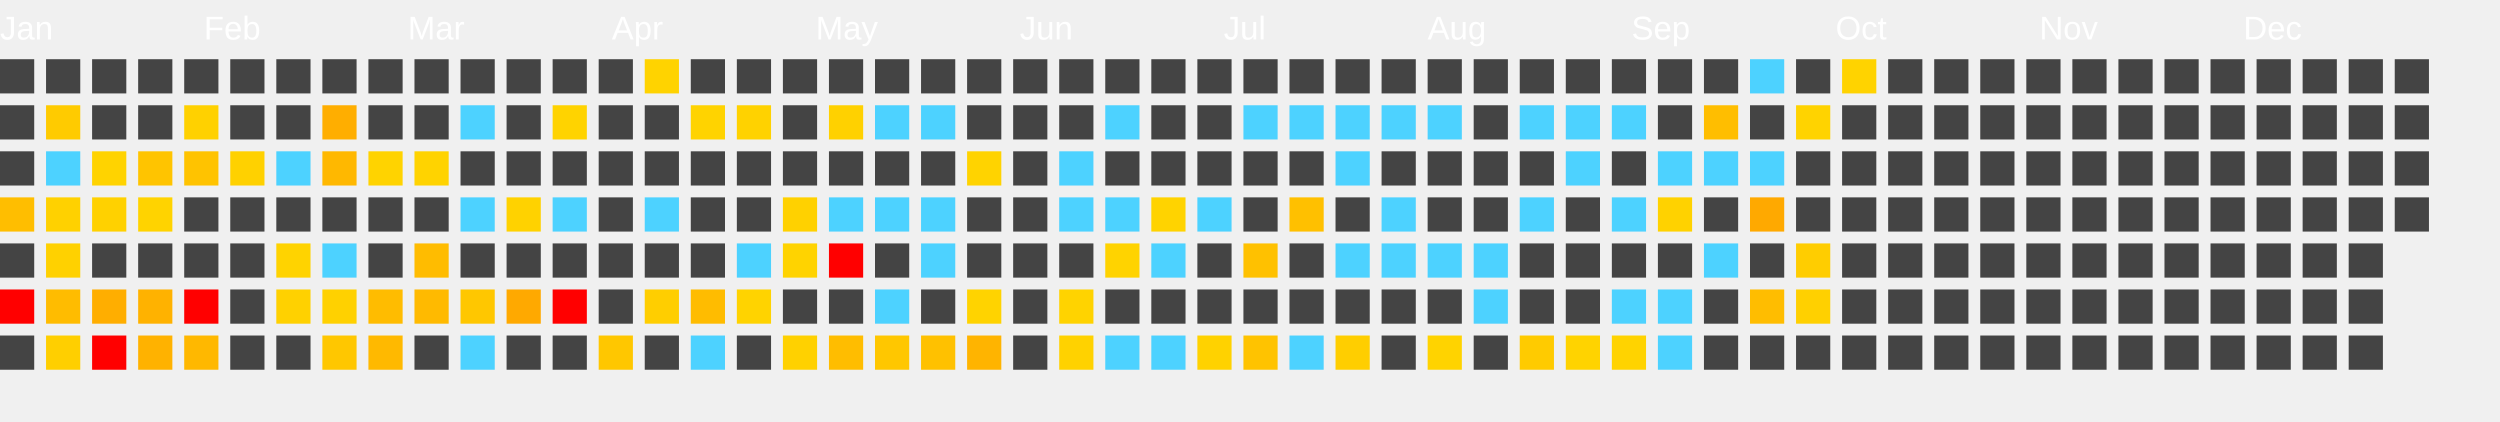
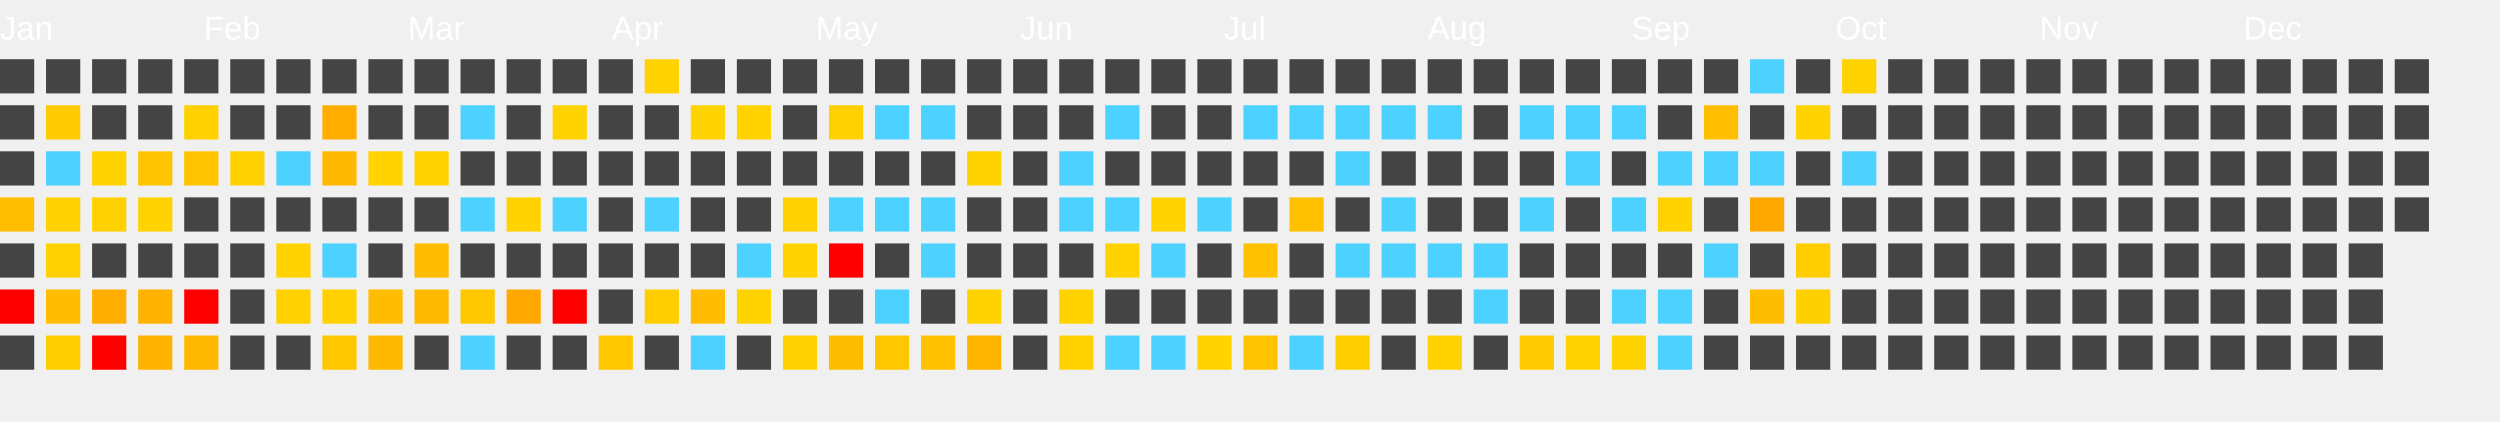
<svg xmlns="http://www.w3.org/2000/svg" baseProfile="full" height="32mm" version="1.1" viewBox="0,0,190,32" width="190mm">
  <defs />
  <rect fill="none" height="32" width="190" x="0" y="0" />
  <text fill="#FFFFFF" style="font-size:2.5px; font-family:Arial" x="0.0" y="3.0">Jan</text>
  <text fill="#FFFFFF" style="font-size:2.5px; font-family:Arial" x="15.5" y="3.0">Feb</text>
  <text fill="#FFFFFF" style="font-size:2.5px; font-family:Arial" x="31.0" y="3.0">Mar</text>
  <text fill="#FFFFFF" style="font-size:2.5px; font-family:Arial" x="46.5" y="3.0">Apr</text>
  <text fill="#FFFFFF" style="font-size:2.5px; font-family:Arial" x="62.0" y="3.0">May</text>
  <text fill="#FFFFFF" style="font-size:2.5px; font-family:Arial" x="77.5" y="3.0">Jun</text>
  <text fill="#FFFFFF" style="font-size:2.5px; font-family:Arial" x="93.0" y="3.0">Jul</text>
  <text fill="#FFFFFF" style="font-size:2.5px; font-family:Arial" x="108.5" y="3.0">Aug</text>
  <text fill="#FFFFFF" style="font-size:2.5px; font-family:Arial" x="124.0" y="3.0">Sep</text>
  <text fill="#FFFFFF" style="font-size:2.5px; font-family:Arial" x="139.5" y="3.0">Oct</text>
  <text fill="#FFFFFF" style="font-size:2.5px; font-family:Arial" x="155.0" y="3.0">Nov</text>
  <text fill="#FFFFFF" style="font-size:2.5px; font-family:Arial" x="170.5" y="3.0">Dec</text>
  <rect fill="#444444" height="2.6" width="2.6" x="0.0" y="4.5" />
  <rect fill="#444444" height="2.6" width="2.6" x="0.0" y="8.0" />
  <rect fill="#444444" height="2.6" width="2.6" x="0.0" y="11.5" />
  <rect fill="#ffbe00" height="2.6" width="2.6" x="0.0" y="15.0" />
  <rect fill="#444444" height="2.6" width="2.6" x="0.0" y="18.5" />
  <rect fill="red" height="2.6" width="2.6" x="0.0" y="22.0" />
  <rect fill="#444444" height="2.6" width="2.6" x="0.0" y="25.5" />
  <rect fill="#444444" height="2.6" width="2.6" x="3.5" y="4.5" />
  <rect fill="#ffcb00" height="2.6" width="2.6" x="3.5" y="8.0" />
  <rect fill="#4dd2ff" height="2.6" width="2.6" x="3.5" y="11.5" />
  <rect fill="#ffd100" height="2.6" width="2.6" x="3.5" y="15.0" />
  <rect fill="#ffd100" height="2.6" width="2.6" x="3.5" y="18.5" />
  <rect fill="#ffbc00" height="2.6" width="2.6" x="3.5" y="22.0" />
  <rect fill="#ffcf00" height="2.6" width="2.6" x="3.5" y="25.5" />
  <rect fill="#444444" height="2.6" width="2.6" x="7.0" y="4.5" />
  <rect fill="#444444" height="2.6" width="2.6" x="7.0" y="8.0" />
  <rect fill="#ffd300" height="2.6" width="2.6" x="7.0" y="11.5" />
  <rect fill="#ffd100" height="2.6" width="2.6" x="7.0" y="15.0" />
  <rect fill="#444444" height="2.6" width="2.6" x="7.0" y="18.5" />
  <rect fill="#ffae00" height="2.6" width="2.6" x="7.0" y="22.0" />
  <rect fill="red" height="2.6" width="2.6" x="7.0" y="25.5" />
  <rect fill="#444444" height="2.6" width="2.6" x="10.5" y="4.5" />
  <rect fill="#444444" height="2.6" width="2.6" x="10.5" y="8.0" />
  <rect fill="#ffc400" height="2.6" width="2.6" x="10.5" y="11.5" />
  <rect fill="#ffd300" height="2.6" width="2.6" x="10.5" y="15.0" />
  <rect fill="#444444" height="2.6" width="2.6" x="10.5" y="18.5" />
  <rect fill="#ffb200" height="2.6" width="2.6" x="10.5" y="22.0" />
  <rect fill="#ffb200" height="2.6" width="2.6" x="10.5" y="25.5" />
  <rect fill="#444444" height="2.6" width="2.6" x="14.0" y="4.5" />
  <rect fill="#ffd100" height="2.6" width="2.6" x="14.0" y="8.0" />
  <rect fill="#ffc300" height="2.6" width="2.6" x="14.0" y="11.5" />
  <rect fill="#444444" height="2.6" width="2.6" x="14.0" y="15.0" />
  <rect fill="#444444" height="2.6" width="2.6" x="14.0" y="18.5" />
  <rect fill="red" height="2.6" width="2.6" x="14.0" y="22.0" />
  <rect fill="#ffb800" height="2.6" width="2.6" x="14.0" y="25.5" />
  <rect fill="#444444" height="2.6" width="2.6" x="17.5" y="4.5" />
  <rect fill="#444444" height="2.6" width="2.6" x="17.5" y="8.0" />
  <rect fill="#ffd100" height="2.6" width="2.6" x="17.5" y="11.5" />
  <rect fill="#444444" height="2.6" width="2.6" x="17.5" y="15.0" />
  <rect fill="#444444" height="2.6" width="2.6" x="17.5" y="18.5" />
  <rect fill="#444444" height="2.6" width="2.6" x="17.5" y="22.0" />
  <rect fill="#444444" height="2.6" width="2.6" x="17.5" y="25.5" />
  <rect fill="#444444" height="2.6" width="2.6" x="21.0" y="4.5" />
  <rect fill="#444444" height="2.6" width="2.6" x="21.0" y="8.0" />
  <rect fill="#4dd2ff" height="2.6" width="2.6" x="21.0" y="11.5" />
  <rect fill="#444444" height="2.6" width="2.6" x="21.0" y="15.0" />
  <rect fill="#ffd300" height="2.6" width="2.6" x="21.0" y="18.5" />
  <rect fill="#ffd100" height="2.6" width="2.6" x="21.0" y="22.0" />
  <rect fill="#444444" height="2.6" width="2.6" x="21.0" y="25.5" />
  <rect fill="#444444" height="2.6" width="2.6" x="24.5" y="4.5" />
  <rect fill="#ffae00" height="2.6" width="2.6" x="24.5" y="8.0" />
  <rect fill="#ffb800" height="2.6" width="2.6" x="24.5" y="11.5" />
  <rect fill="#444444" height="2.6" width="2.6" x="24.5" y="15.0" />
  <rect fill="#4dd2ff" height="2.6" width="2.6" x="24.5" y="18.5" />
  <rect fill="#ffd100" height="2.6" width="2.6" x="24.5" y="22.0" />
  <rect fill="#ffc700" height="2.6" width="2.6" x="24.5" y="25.5" />
  <rect fill="#444444" height="2.6" width="2.6" x="28.0" y="4.5" />
  <rect fill="#444444" height="2.6" width="2.6" x="28.0" y="8.0" />
  <rect fill="#ffd300" height="2.6" width="2.6" x="28.0" y="11.5" />
  <rect fill="#444444" height="2.6" width="2.6" x="28.0" y="15.0" />
  <rect fill="#444444" height="2.6" width="2.6" x="28.0" y="18.5" />
  <rect fill="#ffbc00" height="2.6" width="2.6" x="28.0" y="22.0" />
  <rect fill="#ffb900" height="2.6" width="2.6" x="28.0" y="25.5" />
  <rect fill="#444444" height="2.6" width="2.6" x="31.5" y="4.5" />
  <rect fill="#444444" height="2.6" width="2.6" x="31.5" y="8.0" />
  <rect fill="#ffd300" height="2.6" width="2.6" x="31.5" y="11.5" />
  <rect fill="#444444" height="2.6" width="2.6" x="31.5" y="15.0" />
  <rect fill="#ffbc00" height="2.6" width="2.6" x="31.5" y="18.5" />
  <rect fill="#ffba00" height="2.6" width="2.6" x="31.5" y="22.0" />
  <rect fill="#444444" height="2.6" width="2.6" x="31.5" y="25.5" />
  <rect fill="#444444" height="2.6" width="2.6" x="35.0" y="4.5" />
  <rect fill="#4dd2ff" height="2.6" width="2.6" x="35.0" y="8.0" />
  <rect fill="#444444" height="2.6" width="2.6" x="35.0" y="11.5" />
  <rect fill="#4dd2ff" height="2.6" width="2.6" x="35.0" y="15.0" />
  <rect fill="#444444" height="2.6" width="2.6" x="35.0" y="18.5" />
  <rect fill="#ffc700" height="2.6" width="2.6" x="35.0" y="22.0" />
  <rect fill="#4dd2ff" height="2.6" width="2.6" x="35.0" y="25.5" />
  <rect fill="#444444" height="2.6" width="2.6" x="38.5" y="4.5" />
  <rect fill="#444444" height="2.6" width="2.6" x="38.5" y="8.0" />
  <rect fill="#444444" height="2.6" width="2.6" x="38.5" y="11.5" />
  <rect fill="#ffd200" height="2.6" width="2.6" x="38.5" y="15.0" />
  <rect fill="#444444" height="2.6" width="2.6" x="38.5" y="18.5" />
  <rect fill="#ffa900" height="2.6" width="2.6" x="38.5" y="22.0" />
  <rect fill="#444444" height="2.6" width="2.6" x="38.5" y="25.5" />
  <rect fill="#444444" height="2.6" width="2.6" x="42.0" y="4.5" />
  <rect fill="#ffd300" height="2.6" width="2.6" x="42.0" y="8.0" />
  <rect fill="#444444" height="2.6" width="2.6" x="42.0" y="11.5" />
  <rect fill="#4dd2ff" height="2.6" width="2.6" x="42.0" y="15.0" />
  <rect fill="#444444" height="2.6" width="2.6" x="42.0" y="18.5" />
  <rect fill="red" height="2.6" width="2.6" x="42.0" y="22.0" />
  <rect fill="#444444" height="2.6" width="2.6" x="42.0" y="25.5" />
  <rect fill="#444444" height="2.6" width="2.6" x="45.5" y="4.5" />
  <rect fill="#444444" height="2.6" width="2.6" x="45.5" y="8.0" />
  <rect fill="#444444" height="2.6" width="2.6" x="45.5" y="11.5" />
  <rect fill="#444444" height="2.6" width="2.6" x="45.5" y="15.0" />
  <rect fill="#444444" height="2.6" width="2.6" x="45.5" y="18.5" />
  <rect fill="#444444" height="2.6" width="2.6" x="45.5" y="22.0" />
  <rect fill="#ffc700" height="2.6" width="2.6" x="45.5" y="25.5" />
  <rect fill="#ffd300" height="2.6" width="2.6" x="49.0" y="4.5" />
  <rect fill="#444444" height="2.6" width="2.6" x="49.0" y="8.0" />
  <rect fill="#444444" height="2.6" width="2.6" x="49.0" y="11.5" />
  <rect fill="#4dd2ff" height="2.6" width="2.6" x="49.0" y="15.0" />
  <rect fill="#444444" height="2.6" width="2.6" x="49.0" y="18.5" />
  <rect fill="#ffce00" height="2.6" width="2.6" x="49.0" y="22.0" />
  <rect fill="#444444" height="2.6" width="2.6" x="49.0" y="25.5" />
  <rect fill="#444444" height="2.6" width="2.6" x="52.5" y="4.5" />
  <rect fill="#ffd300" height="2.6" width="2.6" x="52.5" y="8.0" />
  <rect fill="#444444" height="2.6" width="2.6" x="52.5" y="11.5" />
  <rect fill="#444444" height="2.6" width="2.6" x="52.5" y="15.0" />
  <rect fill="#444444" height="2.6" width="2.6" x="52.5" y="18.5" />
  <rect fill="#ffbc00" height="2.6" width="2.6" x="52.5" y="22.0" />
  <rect fill="#4dd2ff" height="2.6" width="2.6" x="52.5" y="25.5" />
  <rect fill="#444444" height="2.6" width="2.6" x="56.0" y="4.5" />
  <rect fill="#ffd200" height="2.6" width="2.6" x="56.0" y="8.0" />
  <rect fill="#444444" height="2.6" width="2.6" x="56.0" y="11.5" />
  <rect fill="#444444" height="2.6" width="2.6" x="56.0" y="15.0" />
  <rect fill="#4dd2ff" height="2.6" width="2.6" x="56.0" y="18.5" />
  <rect fill="#ffd300" height="2.6" width="2.6" x="56.0" y="22.0" />
  <rect fill="#444444" height="2.6" width="2.6" x="56.0" y="25.5" />
  <rect fill="#444444" height="2.6" width="2.6" x="59.5" y="4.5" />
  <rect fill="#444444" height="2.6" width="2.6" x="59.5" y="8.0" />
  <rect fill="#444444" height="2.6" width="2.6" x="59.5" y="11.5" />
  <rect fill="#ffd100" height="2.6" width="2.6" x="59.5" y="15.0" />
  <rect fill="#ffd300" height="2.6" width="2.6" x="59.5" y="18.5" />
  <rect fill="#444444" height="2.6" width="2.6" x="59.5" y="22.0" />
  <rect fill="#ffd100" height="2.6" width="2.6" x="59.5" y="25.5" />
  <rect fill="#444444" height="2.6" width="2.6" x="63.0" y="4.5" />
  <rect fill="#ffd100" height="2.6" width="2.6" x="63.0" y="8.0" />
  <rect fill="#444444" height="2.6" width="2.6" x="63.0" y="11.5" />
  <rect fill="#4dd2ff" height="2.6" width="2.6" x="63.0" y="15.0" />
  <rect fill="red" height="2.6" width="2.6" x="63.0" y="18.5" />
  <rect fill="#444444" height="2.6" width="2.6" x="63.0" y="22.0" />
  <rect fill="#ffbd00" height="2.6" width="2.6" x="63.0" y="25.5" />
  <rect fill="#444444" height="2.6" width="2.6" x="66.5" y="4.5" />
  <rect fill="#4dd2ff" height="2.6" width="2.6" x="66.5" y="8.0" />
  <rect fill="#444444" height="2.6" width="2.6" x="66.5" y="11.5" />
  <rect fill="#4dd2ff" height="2.6" width="2.6" x="66.5" y="15.0" />
  <rect fill="#444444" height="2.6" width="2.6" x="66.5" y="18.5" />
  <rect fill="#4dd2ff" height="2.6" width="2.6" x="66.5" y="22.0" />
  <rect fill="#ffc700" height="2.6" width="2.6" x="66.5" y="25.5" />
  <rect fill="#444444" height="2.6" width="2.6" x="70.0" y="4.5" />
  <rect fill="#4dd2ff" height="2.6" width="2.6" x="70.0" y="8.0" />
  <rect fill="#444444" height="2.6" width="2.6" x="70.0" y="11.5" />
  <rect fill="#4dd2ff" height="2.6" width="2.6" x="70.0" y="15.0" />
  <rect fill="#4dd2ff" height="2.6" width="2.6" x="70.0" y="18.5" />
  <rect fill="#444444" height="2.6" width="2.6" x="70.0" y="22.0" />
  <rect fill="#ffc100" height="2.6" width="2.6" x="70.0" y="25.5" />
  <rect fill="#444444" height="2.6" width="2.6" x="73.5" y="4.5" />
  <rect fill="#444444" height="2.6" width="2.6" x="73.5" y="8.0" />
  <rect fill="#ffd300" height="2.6" width="2.6" x="73.5" y="11.5" />
  <rect fill="#444444" height="2.6" width="2.6" x="73.5" y="15.0" />
  <rect fill="#444444" height="2.6" width="2.6" x="73.5" y="18.5" />
  <rect fill="#ffd300" height="2.6" width="2.6" x="73.5" y="22.0" />
  <rect fill="#ffb400" height="2.6" width="2.6" x="73.5" y="25.5" />
  <rect fill="#444444" height="2.6" width="2.6" x="77.0" y="4.5" />
  <rect fill="#444444" height="2.6" width="2.6" x="77.0" y="8.0" />
  <rect fill="#444444" height="2.6" width="2.6" x="77.0" y="11.5" />
  <rect fill="#444444" height="2.6" width="2.6" x="77.0" y="15.0" />
  <rect fill="#444444" height="2.6" width="2.6" x="77.0" y="18.5" />
  <rect fill="#444444" height="2.6" width="2.6" x="77.0" y="22.0" />
  <rect fill="#444444" height="2.6" width="2.6" x="77.0" y="25.5" />
  <rect fill="#444444" height="2.6" width="2.6" x="80.5" y="4.5" />
  <rect fill="#444444" height="2.6" width="2.6" x="80.5" y="8.0" />
  <rect fill="#4dd2ff" height="2.6" width="2.6" x="80.5" y="11.5" />
  <rect fill="#4dd2ff" height="2.6" width="2.6" x="80.5" y="15.0" />
  <rect fill="#444444" height="2.6" width="2.6" x="80.5" y="18.5" />
  <rect fill="#ffd300" height="2.6" width="2.6" x="80.5" y="22.0" />
  <rect fill="#ffd200" height="2.6" width="2.6" x="80.5" y="25.5" />
  <rect fill="#444444" height="2.6" width="2.6" x="84.0" y="4.5" />
  <rect fill="#4dd2ff" height="2.6" width="2.6" x="84.0" y="8.0" />
  <rect fill="#444444" height="2.6" width="2.6" x="84.0" y="11.5" />
  <rect fill="#4dd2ff" height="2.6" width="2.6" x="84.0" y="15.0" />
  <rect fill="#ffd300" height="2.6" width="2.6" x="84.0" y="18.5" />
  <rect fill="#444444" height="2.6" width="2.6" x="84.0" y="22.0" />
  <rect fill="#4dd2ff" height="2.6" width="2.6" x="84.0" y="25.5" />
  <rect fill="#444444" height="2.6" width="2.6" x="87.5" y="4.5" />
  <rect fill="#444444" height="2.6" width="2.6" x="87.5" y="8.0" />
  <rect fill="#444444" height="2.6" width="2.6" x="87.5" y="11.5" />
  <rect fill="#ffd300" height="2.6" width="2.6" x="87.5" y="15.0" />
  <rect fill="#4dd2ff" height="2.6" width="2.6" x="87.5" y="18.5" />
  <rect fill="#444444" height="2.6" width="2.6" x="87.5" y="22.0" />
  <rect fill="#4dd2ff" height="2.6" width="2.6" x="87.5" y="25.5" />
  <rect fill="#444444" height="2.6" width="2.6" x="91.0" y="4.5" />
  <rect fill="#444444" height="2.6" width="2.6" x="91.0" y="8.0" />
  <rect fill="#444444" height="2.6" width="2.6" x="91.0" y="11.5" />
  <rect fill="#4dd2ff" height="2.6" width="2.6" x="91.0" y="15.0" />
  <rect fill="#444444" height="2.6" width="2.6" x="91.0" y="18.5" />
  <rect fill="#444444" height="2.6" width="2.6" x="91.0" y="22.0" />
  <rect fill="#ffd200" height="2.6" width="2.6" x="91.0" y="25.5" />
  <rect fill="#444444" height="2.6" width="2.6" x="94.5" y="4.5" />
  <rect fill="#4dd2ff" height="2.6" width="2.6" x="94.5" y="8.0" />
  <rect fill="#444444" height="2.6" width="2.6" x="94.5" y="11.5" />
  <rect fill="#444444" height="2.6" width="2.6" x="94.5" y="15.0" />
  <rect fill="#ffc100" height="2.6" width="2.6" x="94.5" y="18.5" />
  <rect fill="#444444" height="2.6" width="2.6" x="94.5" y="22.0" />
  <rect fill="#ffc300" height="2.6" width="2.6" x="94.5" y="25.5" />
  <rect fill="#444444" height="2.6" width="2.6" x="98.0" y="4.5" />
  <rect fill="#4dd2ff" height="2.6" width="2.6" x="98.0" y="8.0" />
  <rect fill="#444444" height="2.6" width="2.6" x="98.0" y="11.5" />
  <rect fill="#ffc000" height="2.6" width="2.6" x="98.0" y="15.0" />
  <rect fill="#444444" height="2.6" width="2.6" x="98.0" y="18.5" />
  <rect fill="#444444" height="2.6" width="2.6" x="98.0" y="22.0" />
  <rect fill="#4dd2ff" height="2.6" width="2.6" x="98.0" y="25.5" />
  <rect fill="#444444" height="2.6" width="2.6" x="101.5" y="4.5" />
  <rect fill="#4dd2ff" height="2.6" width="2.6" x="101.5" y="8.0" />
  <rect fill="#4dd2ff" height="2.6" width="2.6" x="101.5" y="11.5" />
  <rect fill="#444444" height="2.6" width="2.6" x="101.5" y="15.0" />
  <rect fill="#4dd2ff" height="2.6" width="2.6" x="101.5" y="18.5" />
  <rect fill="#444444" height="2.6" width="2.6" x="101.5" y="22.0" />
  <rect fill="#ffce00" height="2.6" width="2.6" x="101.5" y="25.5" />
  <rect fill="#444444" height="2.6" width="2.6" x="105.0" y="4.5" />
  <rect fill="#4dd2ff" height="2.6" width="2.6" x="105.0" y="8.0" />
  <rect fill="#444444" height="2.6" width="2.6" x="105.0" y="11.5" />
  <rect fill="#4dd2ff" height="2.6" width="2.6" x="105.0" y="15.0" />
  <rect fill="#4dd2ff" height="2.6" width="2.6" x="105.0" y="18.5" />
  <rect fill="#444444" height="2.6" width="2.6" x="105.0" y="22.0" />
  <rect fill="#444444" height="2.6" width="2.6" x="105.0" y="25.5" />
  <rect fill="#444444" height="2.6" width="2.6" x="108.5" y="4.5" />
  <rect fill="#4dd2ff" height="2.6" width="2.6" x="108.5" y="8.0" />
  <rect fill="#444444" height="2.6" width="2.6" x="108.5" y="11.5" />
  <rect fill="#444444" height="2.6" width="2.6" x="108.5" y="15.0" />
  <rect fill="#4dd2ff" height="2.6" width="2.6" x="108.5" y="18.5" />
  <rect fill="#444444" height="2.6" width="2.6" x="108.5" y="22.0" />
  <rect fill="#ffd300" height="2.6" width="2.6" x="108.5" y="25.5" />
  <rect fill="#444444" height="2.6" width="2.6" x="112.0" y="4.5" />
  <rect fill="#444444" height="2.6" width="2.6" x="112.0" y="8.0" />
  <rect fill="#444444" height="2.6" width="2.6" x="112.0" y="11.5" />
  <rect fill="#444444" height="2.6" width="2.6" x="112.0" y="15.0" />
  <rect fill="#4dd2ff" height="2.6" width="2.6" x="112.0" y="18.5" />
  <rect fill="#4dd2ff" height="2.6" width="2.6" x="112.0" y="22.0" />
  <rect fill="#444444" height="2.6" width="2.6" x="112.0" y="25.5" />
  <rect fill="#444444" height="2.6" width="2.6" x="115.5" y="4.5" />
  <rect fill="#4dd2ff" height="2.6" width="2.6" x="115.5" y="8.0" />
  <rect fill="#444444" height="2.6" width="2.6" x="115.5" y="11.5" />
  <rect fill="#4dd2ff" height="2.6" width="2.6" x="115.5" y="15.0" />
  <rect fill="#444444" height="2.6" width="2.6" x="115.5" y="18.5" />
  <rect fill="#444444" height="2.6" width="2.6" x="115.5" y="22.0" />
  <rect fill="#ffcb00" height="2.6" width="2.6" x="115.5" y="25.5" />
  <rect fill="#444444" height="2.6" width="2.6" x="119.0" y="4.5" />
  <rect fill="#4dd2ff" height="2.6" width="2.6" x="119.0" y="8.0" />
  <rect fill="#4dd2ff" height="2.6" width="2.6" x="119.0" y="11.5" />
  <rect fill="#444444" height="2.6" width="2.6" x="119.0" y="15.0" />
  <rect fill="#444444" height="2.6" width="2.6" x="119.0" y="18.5" />
  <rect fill="#444444" height="2.6" width="2.6" x="119.0" y="22.0" />
  <rect fill="#ffd300" height="2.6" width="2.6" x="119.0" y="25.5" />
  <rect fill="#444444" height="2.6" width="2.6" x="122.5" y="4.5" />
  <rect fill="#4dd2ff" height="2.6" width="2.6" x="122.5" y="8.0" />
  <rect fill="#444444" height="2.6" width="2.6" x="122.5" y="11.5" />
  <rect fill="#4dd2ff" height="2.6" width="2.6" x="122.5" y="15.0" />
  <rect fill="#444444" height="2.6" width="2.6" x="122.5" y="18.5" />
  <rect fill="#4dd2ff" height="2.6" width="2.6" x="122.5" y="22.0" />
  <rect fill="#ffd300" height="2.6" width="2.6" x="122.5" y="25.5" />
  <rect fill="#444444" height="2.6" width="2.6" x="126.0" y="4.5" />
  <rect fill="#444444" height="2.6" width="2.6" x="126.0" y="8.0" />
  <rect fill="#4dd2ff" height="2.6" width="2.6" x="126.0" y="11.5" />
  <rect fill="#ffd200" height="2.6" width="2.6" x="126.0" y="15.0" />
  <rect fill="#444444" height="2.6" width="2.6" x="126.0" y="18.5" />
  <rect fill="#4dd2ff" height="2.6" width="2.6" x="126.0" y="22.0" />
  <rect fill="#4dd2ff" height="2.6" width="2.6" x="126.0" y="25.5" />
  <rect fill="#444444" height="2.6" width="2.6" x="129.5" y="4.5" />
  <rect fill="#ffbe00" height="2.6" width="2.6" x="129.5" y="8.0" />
  <rect fill="#4dd2ff" height="2.6" width="2.6" x="129.5" y="11.5" />
  <rect fill="#444444" height="2.6" width="2.6" x="129.5" y="15.0" />
  <rect fill="#4dd2ff" height="2.6" width="2.6" x="129.5" y="18.5" />
  <rect fill="#444444" height="2.6" width="2.6" x="129.5" y="22.0" />
  <rect fill="#444444" height="2.6" width="2.6" x="129.5" y="25.5" />
  <rect fill="#4dd2ff" height="2.6" width="2.6" x="133.0" y="4.5" />
  <rect fill="#444444" height="2.6" width="2.6" x="133.0" y="8.0" />
  <rect fill="#4dd2ff" height="2.6" width="2.6" x="133.0" y="11.5" />
  <rect fill="#ffa900" height="2.6" width="2.6" x="133.0" y="15.0" />
  <rect fill="#444444" height="2.6" width="2.6" x="133.0" y="18.5" />
  <rect fill="#ffbd00" height="2.6" width="2.6" x="133.0" y="22.0" />
  <rect fill="#444444" height="2.6" width="2.6" x="133.0" y="25.5" />
  <rect fill="#444444" height="2.6" width="2.6" x="136.5" y="4.5" />
  <rect fill="#ffd300" height="2.6" width="2.6" x="136.5" y="8.0" />
  <rect fill="#444444" height="2.6" width="2.6" x="136.5" y="11.5" />
  <rect fill="#444444" height="2.6" width="2.6" x="136.5" y="15.0" />
  <rect fill="#ffcd00" height="2.6" width="2.6" x="136.5" y="18.5" />
  <rect fill="#ffd000" height="2.6" width="2.6" x="136.5" y="22.0" />
  <rect fill="#444444" height="2.6" width="2.6" x="136.5" y="25.5" />
  <rect fill="#ffd300" height="2.6" width="2.6" x="140.0" y="4.5" />
  <rect fill="#444444" height="2.6" width="2.6" x="140.0" y="8.0" />
-   <rect fill="#444444" height="2.6" width="2.6" x="140.0" y="11.5" />
+   <rect fill="#4dd2ff" height="2.6" width="2.6" x="140.0" y="11.5" />
  <rect fill="#444444" height="2.6" width="2.6" x="140.0" y="15.0" />
  <rect fill="#444444" height="2.6" width="2.6" x="140.0" y="18.5" />
  <rect fill="#444444" height="2.6" width="2.6" x="140.0" y="22.0" />
  <rect fill="#444444" height="2.6" width="2.6" x="140.0" y="25.5" />
  <rect fill="#444444" height="2.6" width="2.6" x="143.5" y="4.5" />
  <rect fill="#444444" height="2.6" width="2.6" x="143.5" y="8.0" />
  <rect fill="#444444" height="2.6" width="2.6" x="143.5" y="11.5" />
  <rect fill="#444444" height="2.6" width="2.6" x="143.5" y="15.0" />
  <rect fill="#444444" height="2.6" width="2.6" x="143.5" y="18.5" />
  <rect fill="#444444" height="2.6" width="2.6" x="143.5" y="22.0" />
  <rect fill="#444444" height="2.6" width="2.6" x="143.5" y="25.5" />
  <rect fill="#444444" height="2.6" width="2.6" x="147.0" y="4.5" />
  <rect fill="#444444" height="2.6" width="2.6" x="147.0" y="8.0" />
  <rect fill="#444444" height="2.6" width="2.6" x="147.0" y="11.5" />
  <rect fill="#444444" height="2.6" width="2.6" x="147.0" y="15.0" />
  <rect fill="#444444" height="2.6" width="2.6" x="147.0" y="18.5" />
  <rect fill="#444444" height="2.6" width="2.6" x="147.0" y="22.0" />
  <rect fill="#444444" height="2.6" width="2.6" x="147.0" y="25.5" />
  <rect fill="#444444" height="2.6" width="2.6" x="150.5" y="4.5" />
  <rect fill="#444444" height="2.6" width="2.6" x="150.5" y="8.0" />
  <rect fill="#444444" height="2.6" width="2.6" x="150.5" y="11.5" />
  <rect fill="#444444" height="2.6" width="2.6" x="150.5" y="15.0" />
  <rect fill="#444444" height="2.6" width="2.6" x="150.5" y="18.5" />
  <rect fill="#444444" height="2.6" width="2.6" x="150.5" y="22.0" />
  <rect fill="#444444" height="2.6" width="2.6" x="150.5" y="25.5" />
  <rect fill="#444444" height="2.6" width="2.6" x="154.0" y="4.5" />
  <rect fill="#444444" height="2.6" width="2.6" x="154.0" y="8.0" />
  <rect fill="#444444" height="2.6" width="2.6" x="154.0" y="11.5" />
  <rect fill="#444444" height="2.6" width="2.6" x="154.0" y="15.0" />
  <rect fill="#444444" height="2.6" width="2.6" x="154.0" y="18.5" />
  <rect fill="#444444" height="2.6" width="2.6" x="154.0" y="22.0" />
  <rect fill="#444444" height="2.6" width="2.6" x="154.0" y="25.5" />
  <rect fill="#444444" height="2.6" width="2.6" x="157.5" y="4.5" />
  <rect fill="#444444" height="2.6" width="2.6" x="157.5" y="8.0" />
  <rect fill="#444444" height="2.6" width="2.6" x="157.5" y="11.5" />
  <rect fill="#444444" height="2.6" width="2.6" x="157.5" y="15.0" />
  <rect fill="#444444" height="2.6" width="2.6" x="157.5" y="18.5" />
  <rect fill="#444444" height="2.6" width="2.6" x="157.5" y="22.0" />
  <rect fill="#444444" height="2.6" width="2.6" x="157.5" y="25.5" />
  <rect fill="#444444" height="2.6" width="2.6" x="161.0" y="4.5" />
  <rect fill="#444444" height="2.6" width="2.6" x="161.0" y="8.0" />
  <rect fill="#444444" height="2.6" width="2.6" x="161.0" y="11.5" />
  <rect fill="#444444" height="2.6" width="2.6" x="161.0" y="15.0" />
  <rect fill="#444444" height="2.6" width="2.6" x="161.0" y="18.5" />
  <rect fill="#444444" height="2.6" width="2.6" x="161.0" y="22.0" />
  <rect fill="#444444" height="2.6" width="2.6" x="161.0" y="25.5" />
  <rect fill="#444444" height="2.6" width="2.6" x="164.5" y="4.5" />
  <rect fill="#444444" height="2.6" width="2.6" x="164.5" y="8.0" />
  <rect fill="#444444" height="2.6" width="2.6" x="164.5" y="11.5" />
  <rect fill="#444444" height="2.6" width="2.6" x="164.5" y="15.0" />
  <rect fill="#444444" height="2.6" width="2.6" x="164.5" y="18.5" />
  <rect fill="#444444" height="2.6" width="2.6" x="164.5" y="22.0" />
  <rect fill="#444444" height="2.6" width="2.6" x="164.5" y="25.5" />
  <rect fill="#444444" height="2.6" width="2.6" x="168.0" y="4.5" />
  <rect fill="#444444" height="2.6" width="2.6" x="168.0" y="8.0" />
  <rect fill="#444444" height="2.6" width="2.6" x="168.0" y="11.5" />
  <rect fill="#444444" height="2.6" width="2.6" x="168.0" y="15.0" />
  <rect fill="#444444" height="2.6" width="2.6" x="168.0" y="18.5" />
  <rect fill="#444444" height="2.6" width="2.6" x="168.0" y="22.0" />
  <rect fill="#444444" height="2.6" width="2.6" x="168.0" y="25.5" />
  <rect fill="#444444" height="2.6" width="2.6" x="171.5" y="4.5" />
  <rect fill="#444444" height="2.6" width="2.6" x="171.5" y="8.0" />
  <rect fill="#444444" height="2.6" width="2.6" x="171.5" y="11.5" />
  <rect fill="#444444" height="2.6" width="2.6" x="171.5" y="15.0" />
  <rect fill="#444444" height="2.6" width="2.6" x="171.5" y="18.5" />
  <rect fill="#444444" height="2.6" width="2.6" x="171.5" y="22.0" />
  <rect fill="#444444" height="2.6" width="2.6" x="171.5" y="25.5" />
  <rect fill="#444444" height="2.6" width="2.6" x="175.0" y="4.5" />
  <rect fill="#444444" height="2.6" width="2.6" x="175.0" y="8.0" />
  <rect fill="#444444" height="2.6" width="2.6" x="175.0" y="11.5" />
  <rect fill="#444444" height="2.6" width="2.6" x="175.0" y="15.0" />
  <rect fill="#444444" height="2.6" width="2.6" x="175.0" y="18.5" />
  <rect fill="#444444" height="2.6" width="2.6" x="175.0" y="22.0" />
  <rect fill="#444444" height="2.6" width="2.6" x="175.0" y="25.5" />
  <rect fill="#444444" height="2.6" width="2.6" x="178.5" y="4.5" />
  <rect fill="#444444" height="2.6" width="2.6" x="178.5" y="8.0" />
  <rect fill="#444444" height="2.6" width="2.6" x="178.5" y="11.5" />
  <rect fill="#444444" height="2.6" width="2.6" x="178.5" y="15.0" />
  <rect fill="#444444" height="2.6" width="2.6" x="178.5" y="18.5" />
  <rect fill="#444444" height="2.6" width="2.6" x="178.5" y="22.0" />
  <rect fill="#444444" height="2.6" width="2.6" x="178.5" y="25.5" />
  <rect fill="#444444" height="2.6" width="2.6" x="182.0" y="4.5" />
  <rect fill="#444444" height="2.6" width="2.6" x="182.0" y="8.0" />
  <rect fill="#444444" height="2.6" width="2.6" x="182.0" y="11.5" />
  <rect fill="#444444" height="2.6" width="2.6" x="182.0" y="15.0" />
</svg>
